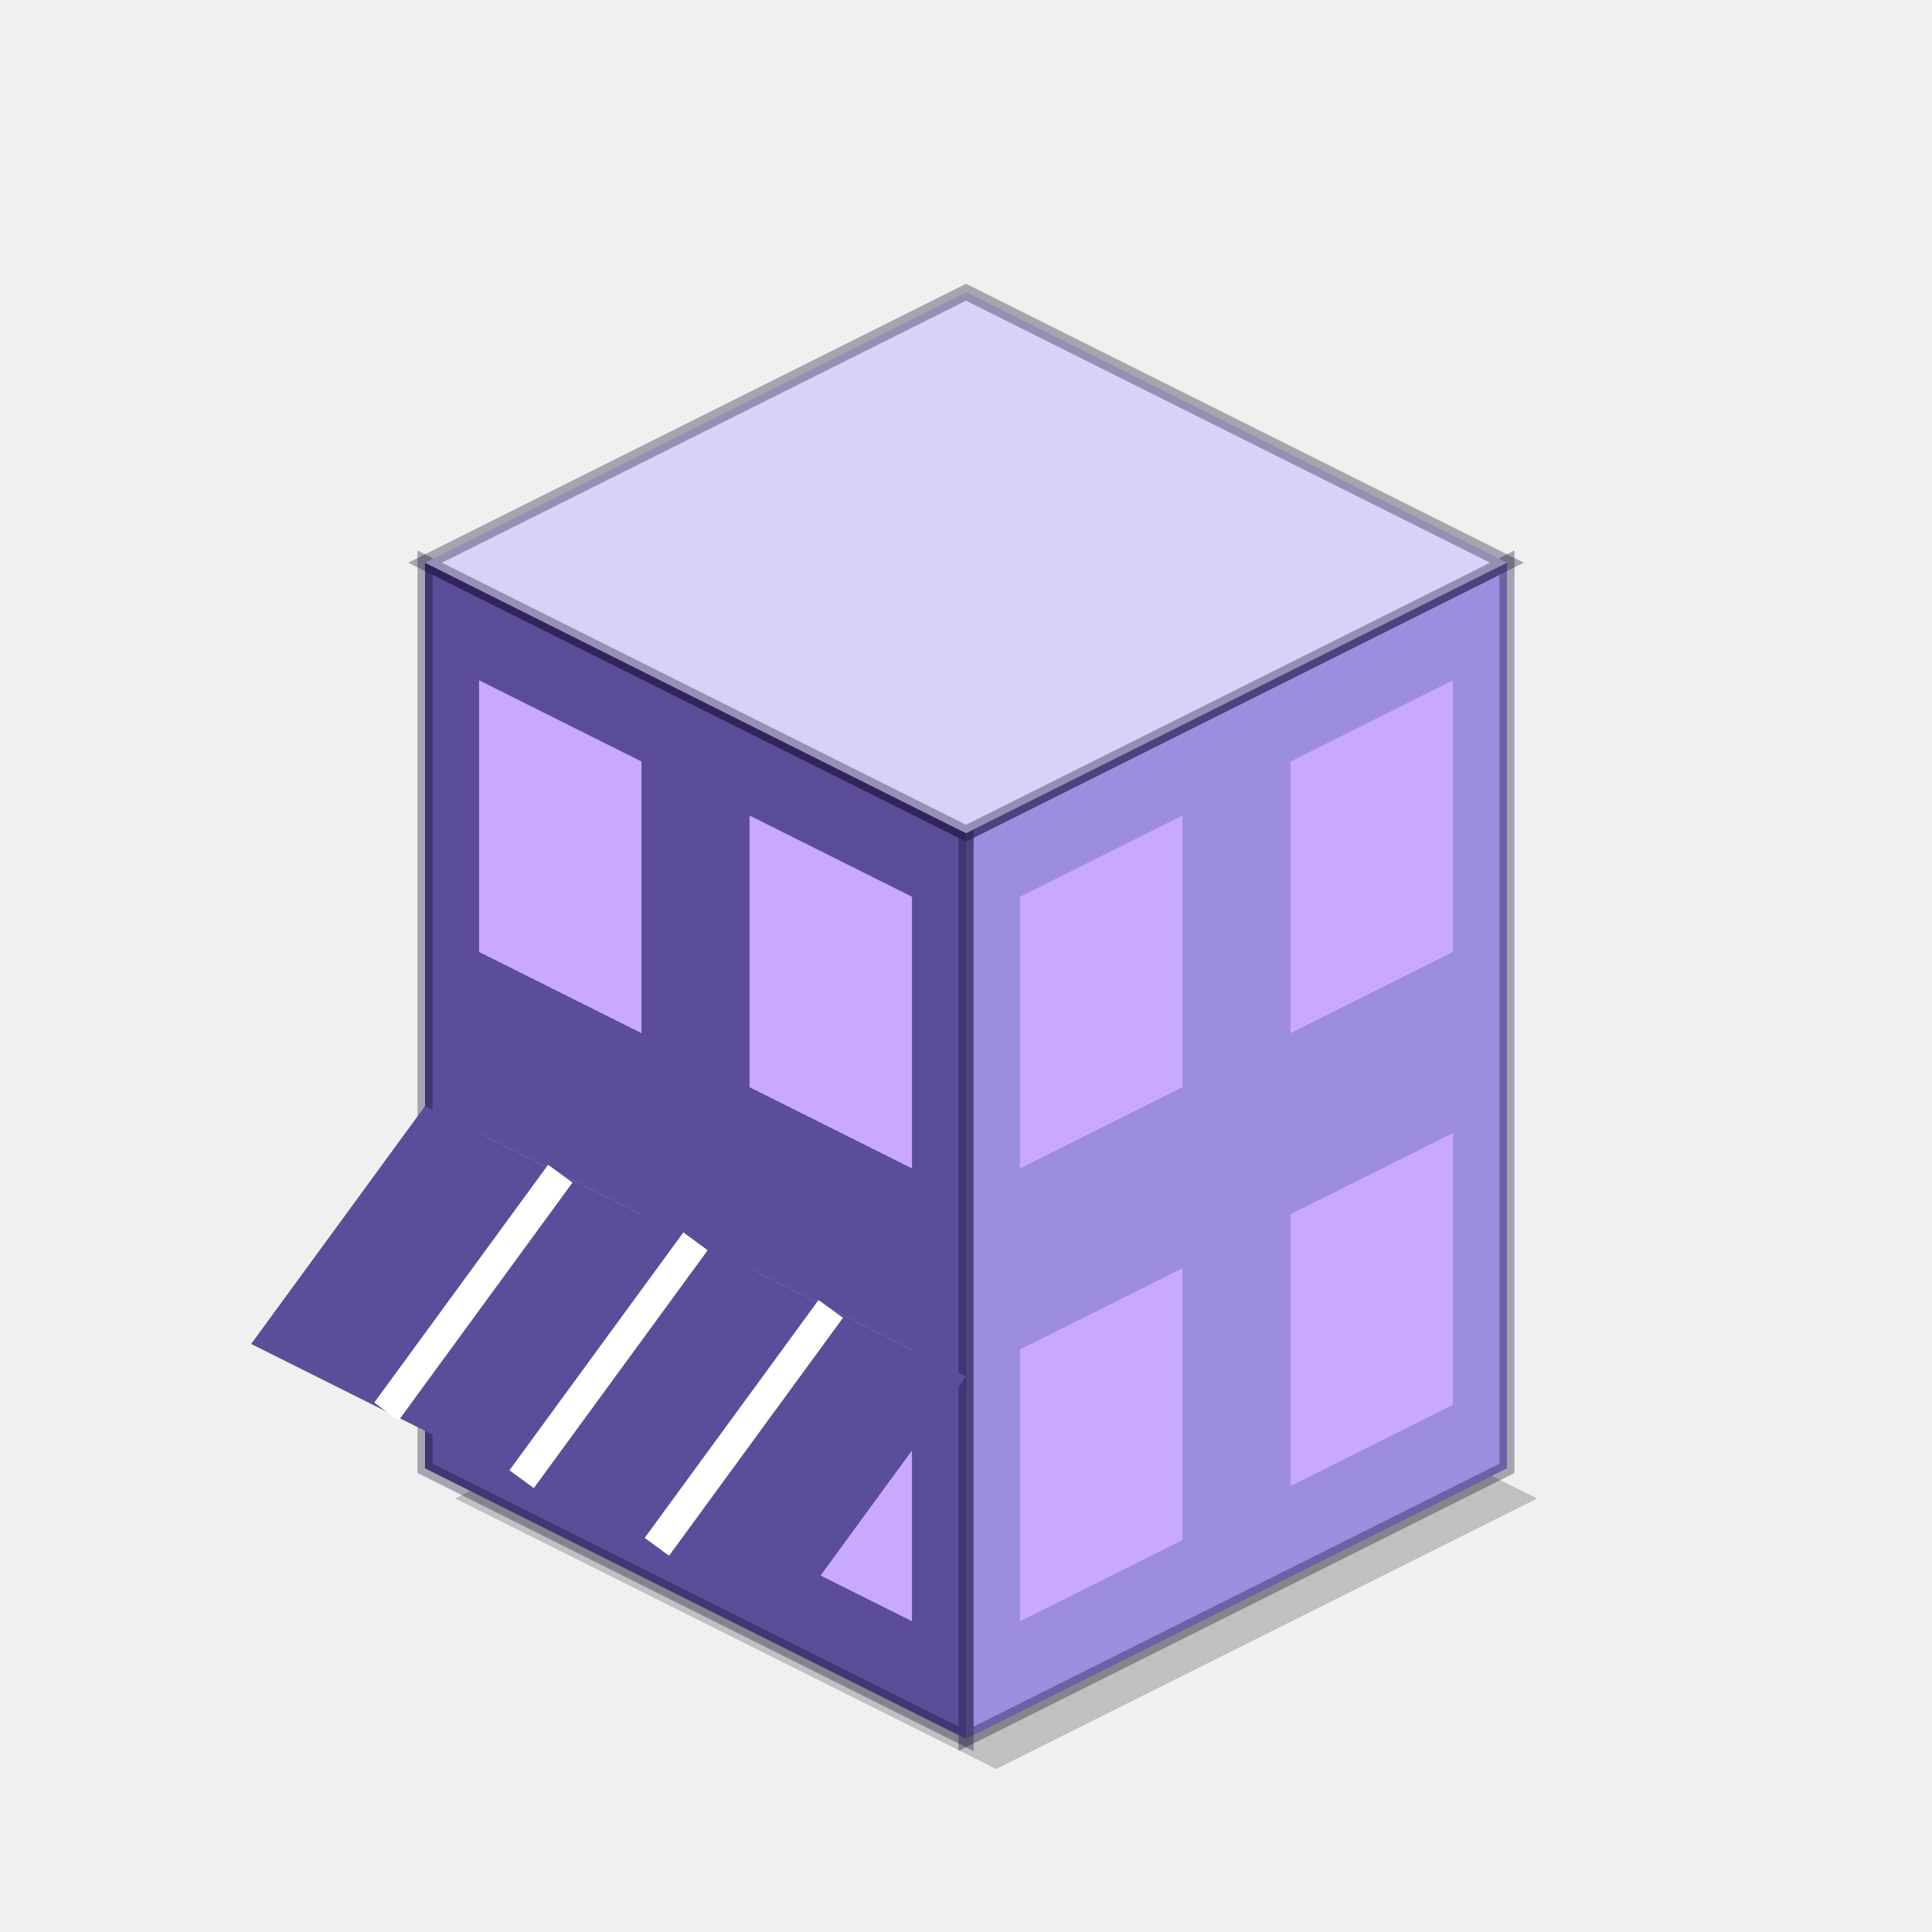
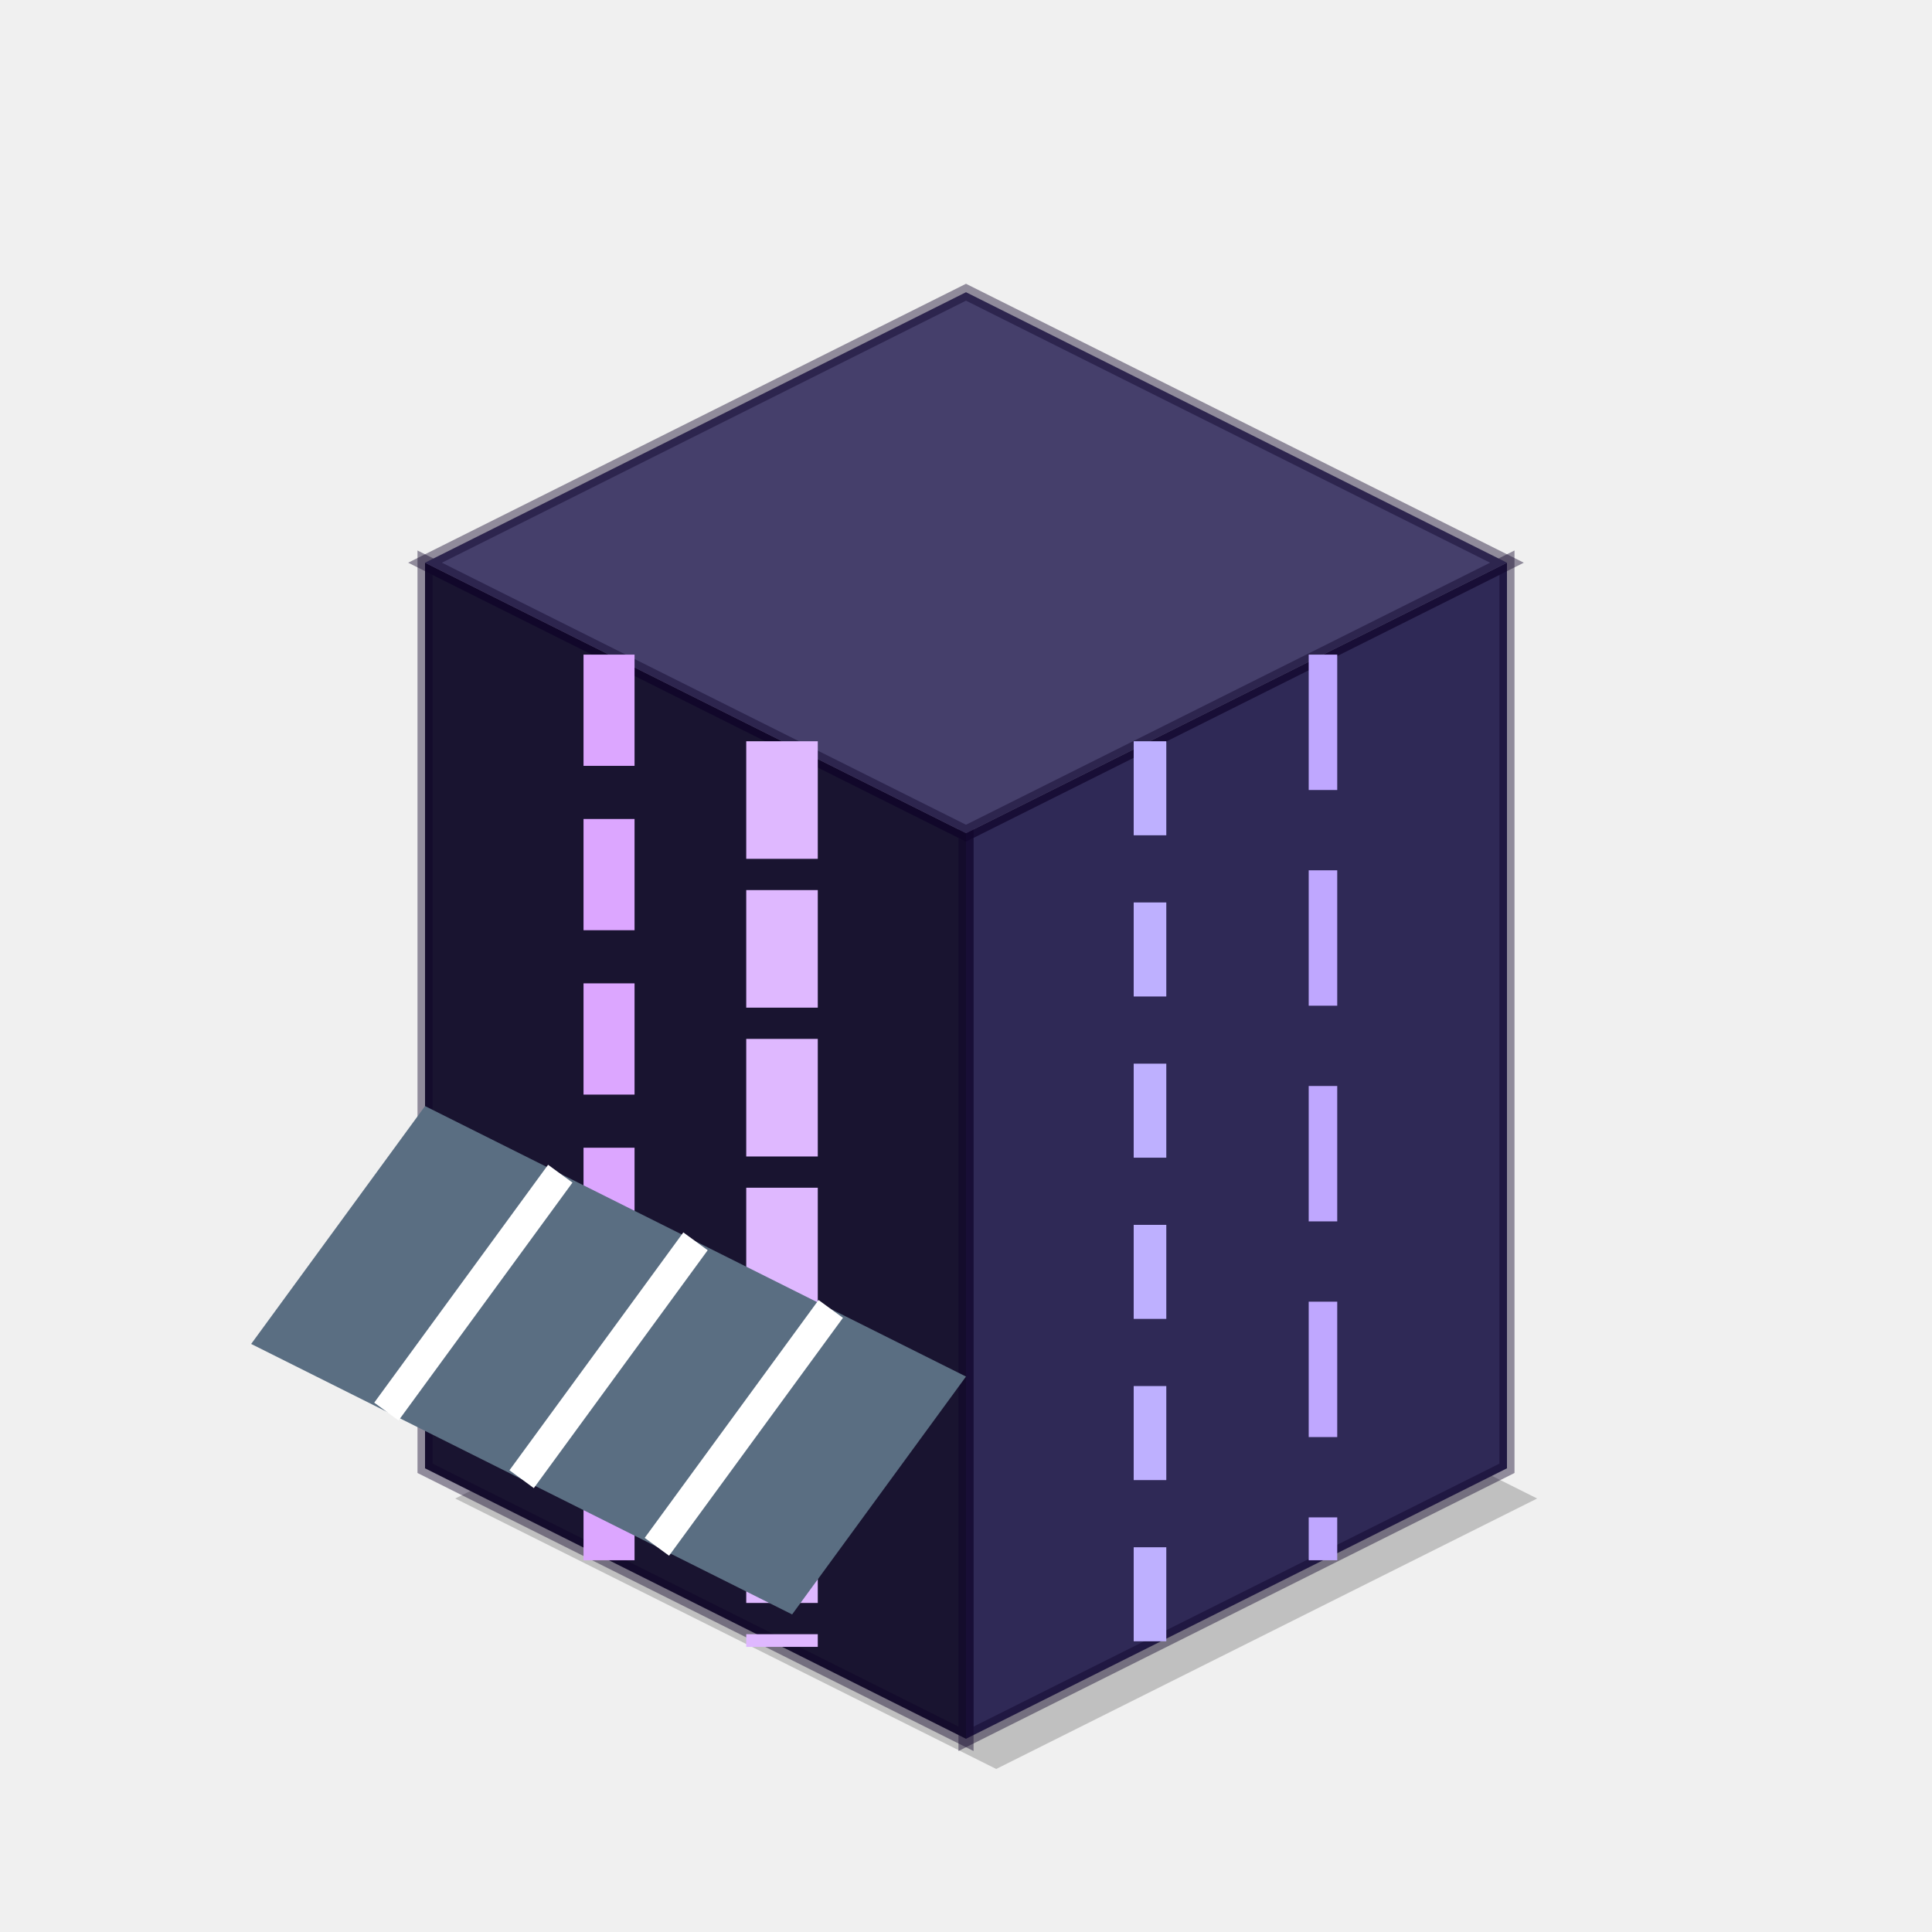
<svg xmlns="http://www.w3.org/2000/svg" version="1.1" width="128" height="128">
  <defs />
  <g>
    <path d="M66,81.36 L101.84,99.28 L66,117.2 L30.16,99.28 Z" fill="rgb(0,0,0)" fill-opacity="0.2" />
-     <path d="M99.84,97.28 L64,115.2 L64,55.2 L99.84,37.28 Z" fill="#9d8de0" />
-     <path d="M99.84,97.28 L64,115.2 L64,55.2 L99.84,37.28 Z" fill="none" stroke="rgb(12,0,40)" stroke-opacity="0.32" stroke-width="1" />
-     <path d="M28.16,97.28 L64,115.2 L64,55.2 L28.16,37.28 Z" fill="#5c4d99" />
-     <path d="M28.16,97.28 L64,115.2 L64,55.2 L28.16,37.28 Z" fill="none" stroke="rgb(12,0,40)" stroke-opacity="0.32" stroke-width="1" />
-     <path d="M64,19.36 L99.84,37.28 L64,55.2 L28.16,37.28 Z" fill="#d8d2f7" />
-     <path d="M64,19.36 L99.84,37.28 L64,55.2 L28.16,37.28 Z" fill="none" stroke="rgb(12,0,40)" stroke-opacity="0.32" stroke-width="1" />
-     <path d="M96.26,45.07 L85.5,50.45 L85.5,68.45 L96.26,63.07 Z" fill="#c9a8ff" />
-     <path d="M78.34,54.03 L67.58,59.41 L67.58,77.41 L78.34,72.03 Z" fill="#c9a8ff" />
-     <path d="M96.26,75.07 L85.5,80.45 L85.5,98.45 L96.26,93.07 Z" fill="#c9a8ff" />
-     <path d="M78.34,84.03 L67.58,89.41 L67.58,107.41 L78.34,102.03 Z" fill="#c9a8ff" />
-     <path d="M31.74,45.07 L42.5,50.45 L42.5,68.45 L31.74,63.07 Z" fill="#c9a8ff" />
-     <path d="M49.66,54.03 L60.42,59.41 L60.42,77.41 L49.66,72.03 Z" fill="#c9a8ff" />
-     <path d="M31.74,75.07 L42.5,80.45 L42.5,98.45 L31.74,93.07 Z" fill="#c9a8ff" />
-     <path d="M49.66,84.03 L60.42,89.41 L60.42,107.41 L49.66,102.03 Z" fill="#c9a8ff" />
-     <path d="M28.16,73.28 L64,91.2 L52.48,106.96 L16.64,89.04 Z" fill="#5a4d99" />
+     <path d="M99.84,97.28 L64,115.2 L64,55.2 L99.84,37.28 Z" fill="#2f2956" />
+     <path d="M99.84,97.28 L64,115.2 L64,55.2 L99.84,37.28 Z" fill="none" stroke="rgb(12,0,40)" stroke-opacity="0.42" stroke-width="1" />
+     <path d="M28.16,97.28 L64,115.2 L64,55.2 L28.16,37.28 Z" fill="#191430" />
+     <path d="M28.16,97.28 L64,115.2 L64,55.2 L28.16,37.28 Z" fill="none" stroke="rgb(12,0,40)" stroke-opacity="0.42" stroke-width="1" />
+     <path d="M64,19.36 L99.84,37.28 L64,55.2 L28.16,37.28 Z" fill="#453f6b" />
+     <path d="M64,19.36 L99.84,37.28 L64,55.2 L28.16,37.28 Z" fill="none" stroke="rgb(12,0,40)" stroke-opacity="0.42" stroke-width="1" />
+     <path d="M87.65,43.37 L87.65,103.37" fill="none" stroke="rgb(191,167,255)" stroke-width="1.89" stroke-dasharray="8.97,5.32" />
+     <path d="M76.19,49.11 L76.19,109.11" fill="none" stroke="rgb(190,176,255)" stroke-width="2.16" stroke-dasharray="6.23,4.45" />
+     <path d="M40.35,43.37 L40.35,103.37" fill="none" stroke="rgb(220,166,255)" stroke-width="3.38" stroke-dasharray="7.37,3.52" />
+     <path d="M51.81,49.11 L51.81,109.11" fill="none" stroke="rgb(223,184,255)" stroke-width="4.74" stroke-dasharray="7.79,2.07" />
+     <path d="M28.16,73.28 L64,91.2 L52.48,106.96 L16.64,89.04 Z" fill="#5a6e82" />
    <path d="M37.12,77.76 L25.6,93.52" fill="none" stroke="#fff" stroke-width="2" />
    <path d="M46.08,82.24 L34.56,98" fill="none" stroke="#fff" stroke-width="2" />
    <path d="M55.04,86.72 L43.52,102.48" fill="none" stroke="#fff" stroke-width="2" />
  </g>
</svg>
